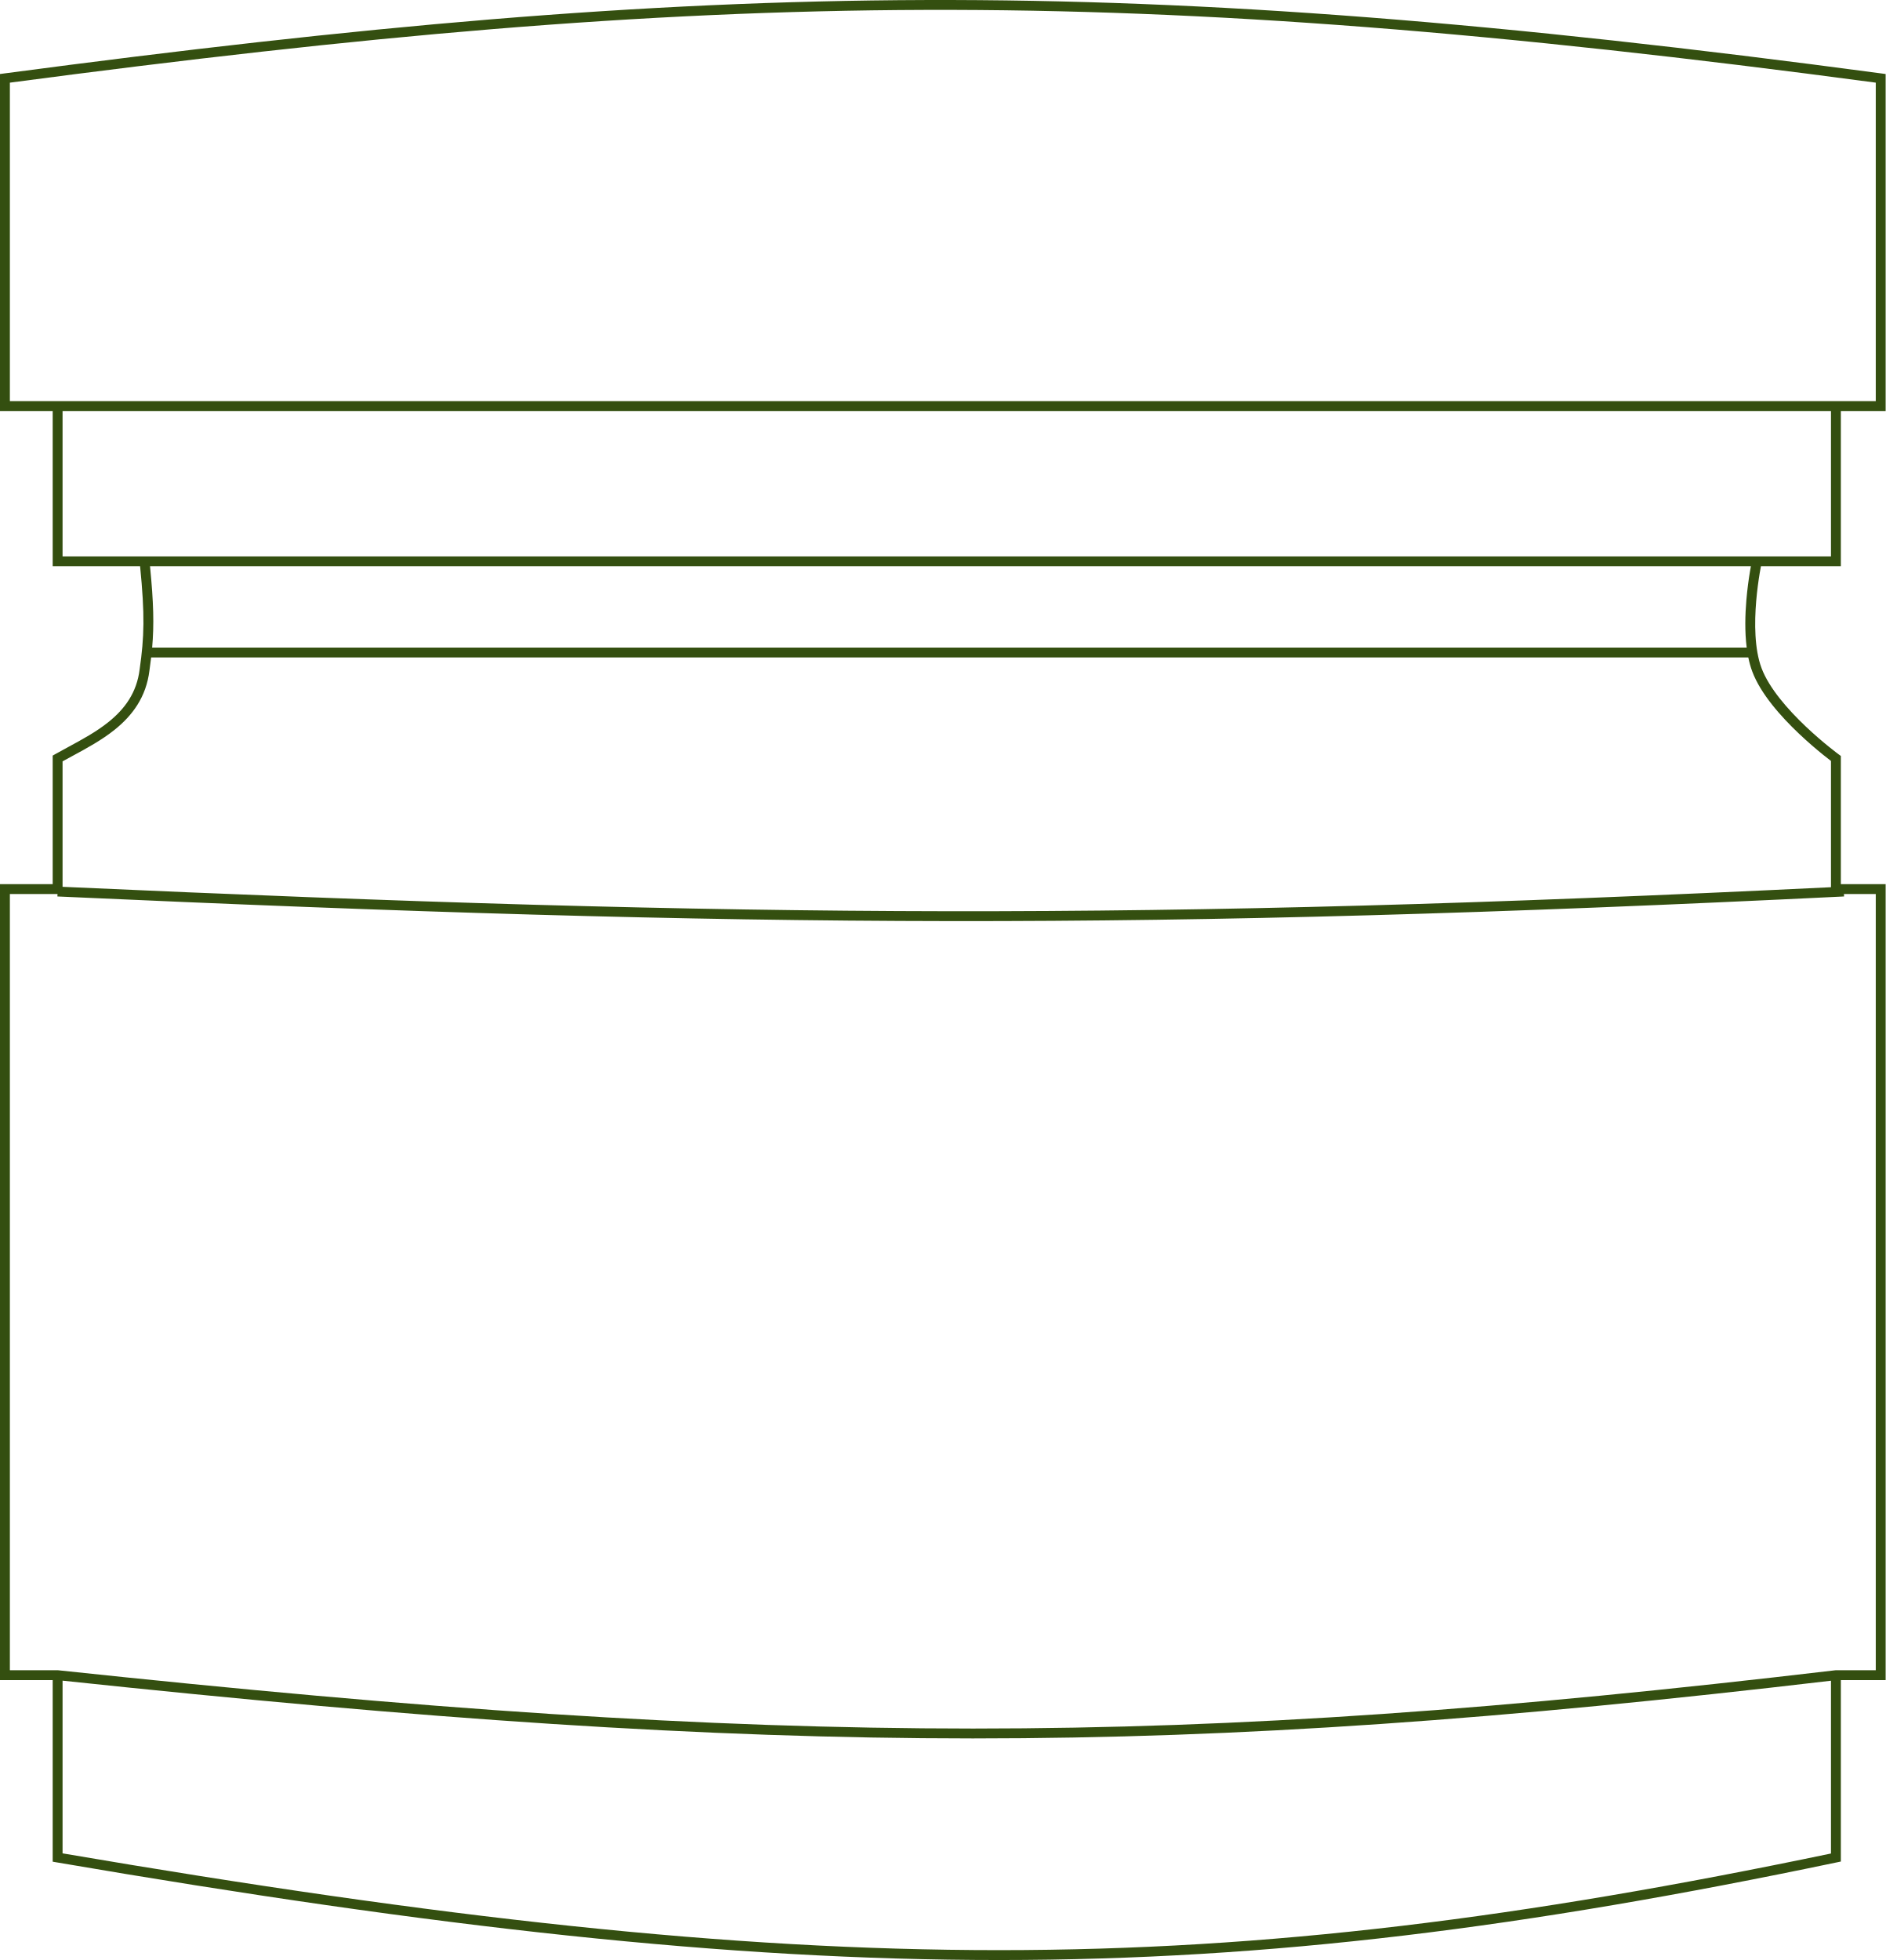
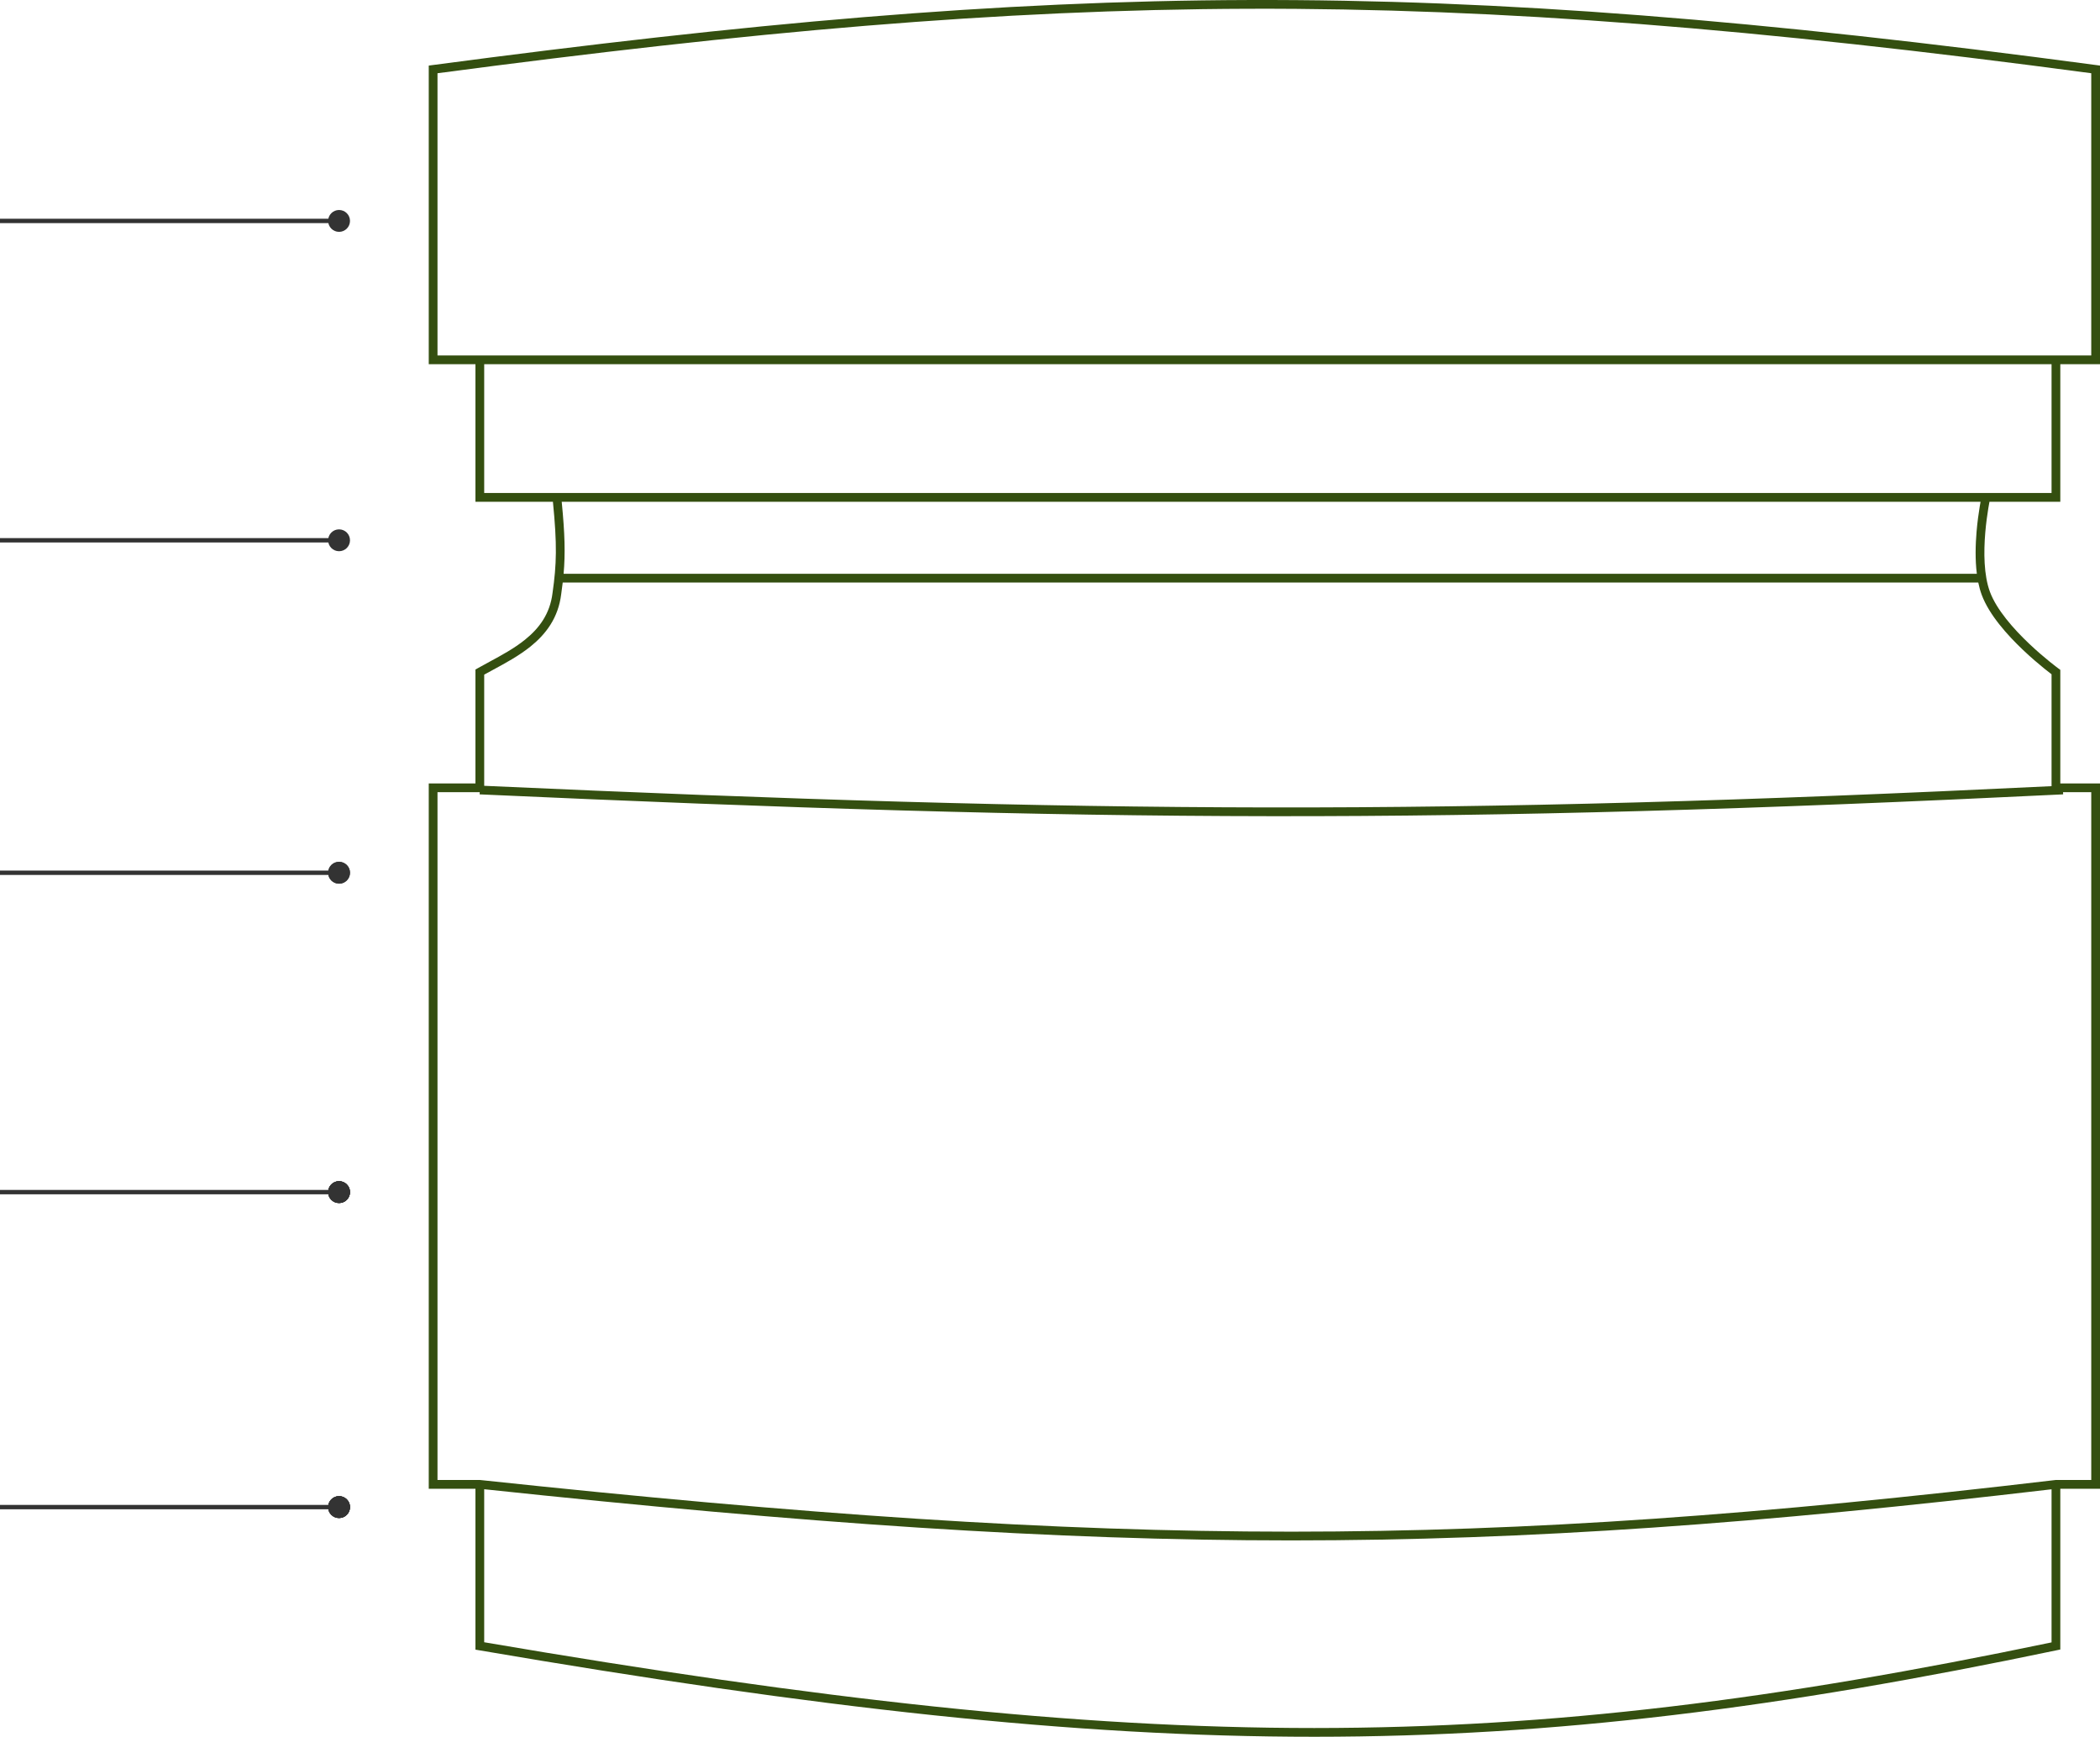
- <svg xmlns="http://www.w3.org/2000/svg" width="382" height="397" viewBox="0 0 382 397" fill="none">
-   <path fill-rule="evenodd" clip-rule="evenodd" d="M0.868 14.875C144.779 -4.237 227.726 -5.667 381.133 14.875L382 14.991V15.866V82.251V83.251H381H372.927V113.697V114.697H371.927H356.735C356.665 115.069 356.575 115.562 356.477 116.153C356.244 117.56 355.965 119.519 355.778 121.726C355.402 126.182 355.423 131.482 356.853 135.309C358.376 139.39 362.228 143.748 365.817 147.152C367.594 148.837 369.272 150.257 370.507 151.256C371.124 151.755 371.629 152.148 371.979 152.415C372.153 152.549 372.289 152.651 372.381 152.72L372.421 152.75L372.484 152.797L372.51 152.815L372.516 152.82L372.517 152.82L372.513 152.826L372.517 152.821L372.927 153.12V153.628V179.082H381H382V180.082V339.307V340.307H381H372.927V376.243V377.055L372.132 377.222C246.233 403.576 165.765 403.617 11.505 377.229L10.674 377.087V376.243V340.307H1H0V339.307V180.082V179.082H1H10.674V153.628V153.045L11.182 152.758C12.051 152.266 12.943 151.783 13.843 151.297C16.642 149.784 19.512 148.232 22.004 146.226C25.243 143.619 27.716 140.329 28.294 135.539L28.295 135.529L28.297 135.518C29.225 129.01 29.36 124.558 28.382 114.697H11.674H10.674V113.697V83.251H1H0V82.251V15.866V14.99L0.868 14.875ZM12.674 340.419C159.407 356.01 238.271 356.026 370.927 340.432V375.43C246.002 401.51 165.87 401.556 12.674 375.399V340.419ZM30.392 114.697H354.701C354.642 115.019 354.575 115.398 354.504 115.827C354.265 117.272 353.977 119.286 353.785 121.558C353.537 124.497 353.442 127.94 353.851 131.165H30.824C31.226 126.57 31.123 122.128 30.392 114.697ZM30.62 133.165H354.178C354.382 134.159 354.645 135.115 354.979 136.009C356.675 140.552 360.829 145.178 364.441 148.603C366.265 150.333 367.985 151.788 369.249 152.811C369.882 153.322 370.401 153.727 370.763 154.004C370.822 154.049 370.877 154.09 370.927 154.128V179.707C231.559 186.462 152.512 185.947 12.674 179.626V154.214C13.314 153.858 13.98 153.498 14.662 153.13L14.666 153.128L14.667 153.127L14.675 153.123L14.678 153.121L14.678 153.121C17.509 151.591 20.61 149.916 23.259 147.784C26.773 144.955 29.618 141.235 30.278 135.79C30.407 134.883 30.521 134.014 30.62 133.165ZM355.916 112.697H370.927V83.251H12.674V112.697L29.287 112.697L355.916 112.697ZM11.674 81.251L11.674 81.251H371.927L371.927 81.251H380V16.741C227.641 -3.613 144.94 -2.202 2 16.742V81.251H11.674ZM11.629 181.58L11.652 181.082H2V338.307H11.674H11.727L11.78 338.313C159.503 354.051 238.308 354.06 371.81 338.314L371.868 338.307H371.927H380V181.082H373.553L373.577 181.58C232.229 188.485 152.97 187.984 11.629 181.58Z" fill="#344F10" />
+ <svg xmlns="http://www.w3.org/2000/svg" width="480" height="397" viewBox="0 0 480 397" fill="none">
+   <circle cx="77.5" cy="50.502" r="2.5" transform="rotate(-180 77.5 50.5017)" fill="#333333" />
+   <circle cx="77.5" cy="123.502" r="2.5" transform="rotate(-180 77.5 123.502)" fill="#333333" />
+   <circle cx="77.5" cy="199.502" r="2.5" fill="#333333" />
+   <circle cx="77.5" cy="199.502" r="2.5" fill="#333333" />
+   <circle cx="77.5" cy="272.502" r="2.5" fill="#333333" />
+   <circle cx="77.5" cy="272.502" r="2.5" fill="#333333" />
+   <circle cx="77.5" cy="272.502" r="2.5" fill="#333333" />
+   <circle cx="77.5" cy="272.502" r="2.5" fill="#333333" />
+   <circle cx="77.5" cy="344.502" r="2.5" fill="#333333" />
+   <path fill-rule="evenodd" clip-rule="evenodd" d="M98.868 14.875C242.779 -4.237 325.726 -5.667 479.133 14.875L480 14.991V15.866V82.251V83.251H479H470.927V113.697V114.697H469.927H454.735C454.665 115.069 454.575 115.562 454.477 116.153C454.244 117.56 453.965 119.519 453.778 121.726C453.402 126.182 453.423 131.482 454.853 135.309C456.376 139.39 460.228 143.748 463.817 147.152C465.594 148.837 467.272 150.257 468.507 151.256C469.124 151.755 469.629 152.148 469.979 152.415C470.153 152.549 470.289 152.651 470.381 152.72L470.421 152.75L470.484 152.797L470.51 152.815L470.516 152.82L470.517 152.82L470.513 152.826L470.517 152.821L470.927 153.12V153.628V179.082H479H480V180.082V339.307V340.307H479H470.927V376.243V377.055L470.132 377.222C344.233 403.576 263.765 403.617 109.506 377.229L108.674 377.087V376.243V340.307H99H98V339.307V180.082V179.082H99H108.674V153.628V153.045L109.182 152.758C110.051 152.266 110.943 151.783 111.843 151.297C114.642 149.784 117.513 148.232 120.004 146.226C123.243 143.619 125.716 140.329 126.294 135.539L126.295 135.529L126.297 135.518C127.225 129.01 127.36 124.558 126.382 114.697H109.674H108.674V113.697V83.251H99H98V82.251V15.866V14.99L98.868 14.875ZM110.674 340.419C257.407 356.01 336.271 356.026 468.927 340.432V375.43C344.002 401.51 263.87 401.556 110.674 375.399V340.419ZM128.392 114.697H452.701C452.642 115.019 452.575 115.398 452.504 115.827C452.265 117.272 451.977 119.286 451.785 121.558C451.537 124.497 451.442 127.94 451.851 131.165H128.824C129.226 126.57 129.123 122.128 128.392 114.697ZM128.62 133.165H452.178C452.382 134.159 452.645 135.115 452.979 136.009C454.675 140.552 458.829 145.178 462.441 148.603C464.265 150.333 465.985 151.788 467.249 152.811C467.882 153.322 468.401 153.727 468.763 154.004C468.822 154.049 468.877 154.09 468.927 154.128V179.707C329.559 186.462 250.512 185.947 110.674 179.626V154.214C111.314 153.858 111.98 153.498 112.662 153.13L112.666 153.128L112.667 153.127L112.675 153.123L112.678 153.121L112.678 153.121C115.509 151.591 118.61 149.916 121.259 147.784C124.773 144.955 127.618 141.235 128.278 135.79C128.407 134.883 128.521 134.014 128.62 133.165ZM453.916 112.697H468.927V83.251H110.674V112.697L127.286 112.697L453.916 112.697ZM109.674 81.251L109.674 81.251H469.927L469.927 81.251H478V16.741C325.641 -3.613 242.94 -2.202 100 16.742V81.251H109.674ZM109.629 181.58L109.651 181.082H100V338.307H109.674H109.727L109.78 338.313C257.503 354.051 336.308 354.06 469.81 338.314L469.868 338.307H469.927H478V181.082H471.553L471.577 181.58C330.229 188.485 250.97 187.984 109.629 181.58Z" fill="#344F10" />
+   <rect x="76" y="51.002" width="76" height="1" transform="rotate(-180 76 51.0017)" fill="#333333" />
+   <rect x="76" y="124.002" width="76" height="1" transform="rotate(-180 76 124.002)" fill="#333333" />
+   <rect x="76" y="200.002" width="76" height="1" transform="rotate(-180 76 200.002)" fill="#333333" />
+   <rect x="76" y="273.002" width="76" height="1" transform="rotate(-180 76 273.002)" fill="#333333" />
+   <rect x="76" y="345.002" width="76" height="1" transform="rotate(-180 76 345.002)" fill="#333333" />
+   <circle cx="77.5" cy="344.502" r="2.5" fill="#333333" />
+   <circle cx="77.5" cy="344.502" r="2.5" fill="#333333" />
+   <circle cx="77.5" cy="344.502" r="2.5" fill="#333333" />
</svg>
